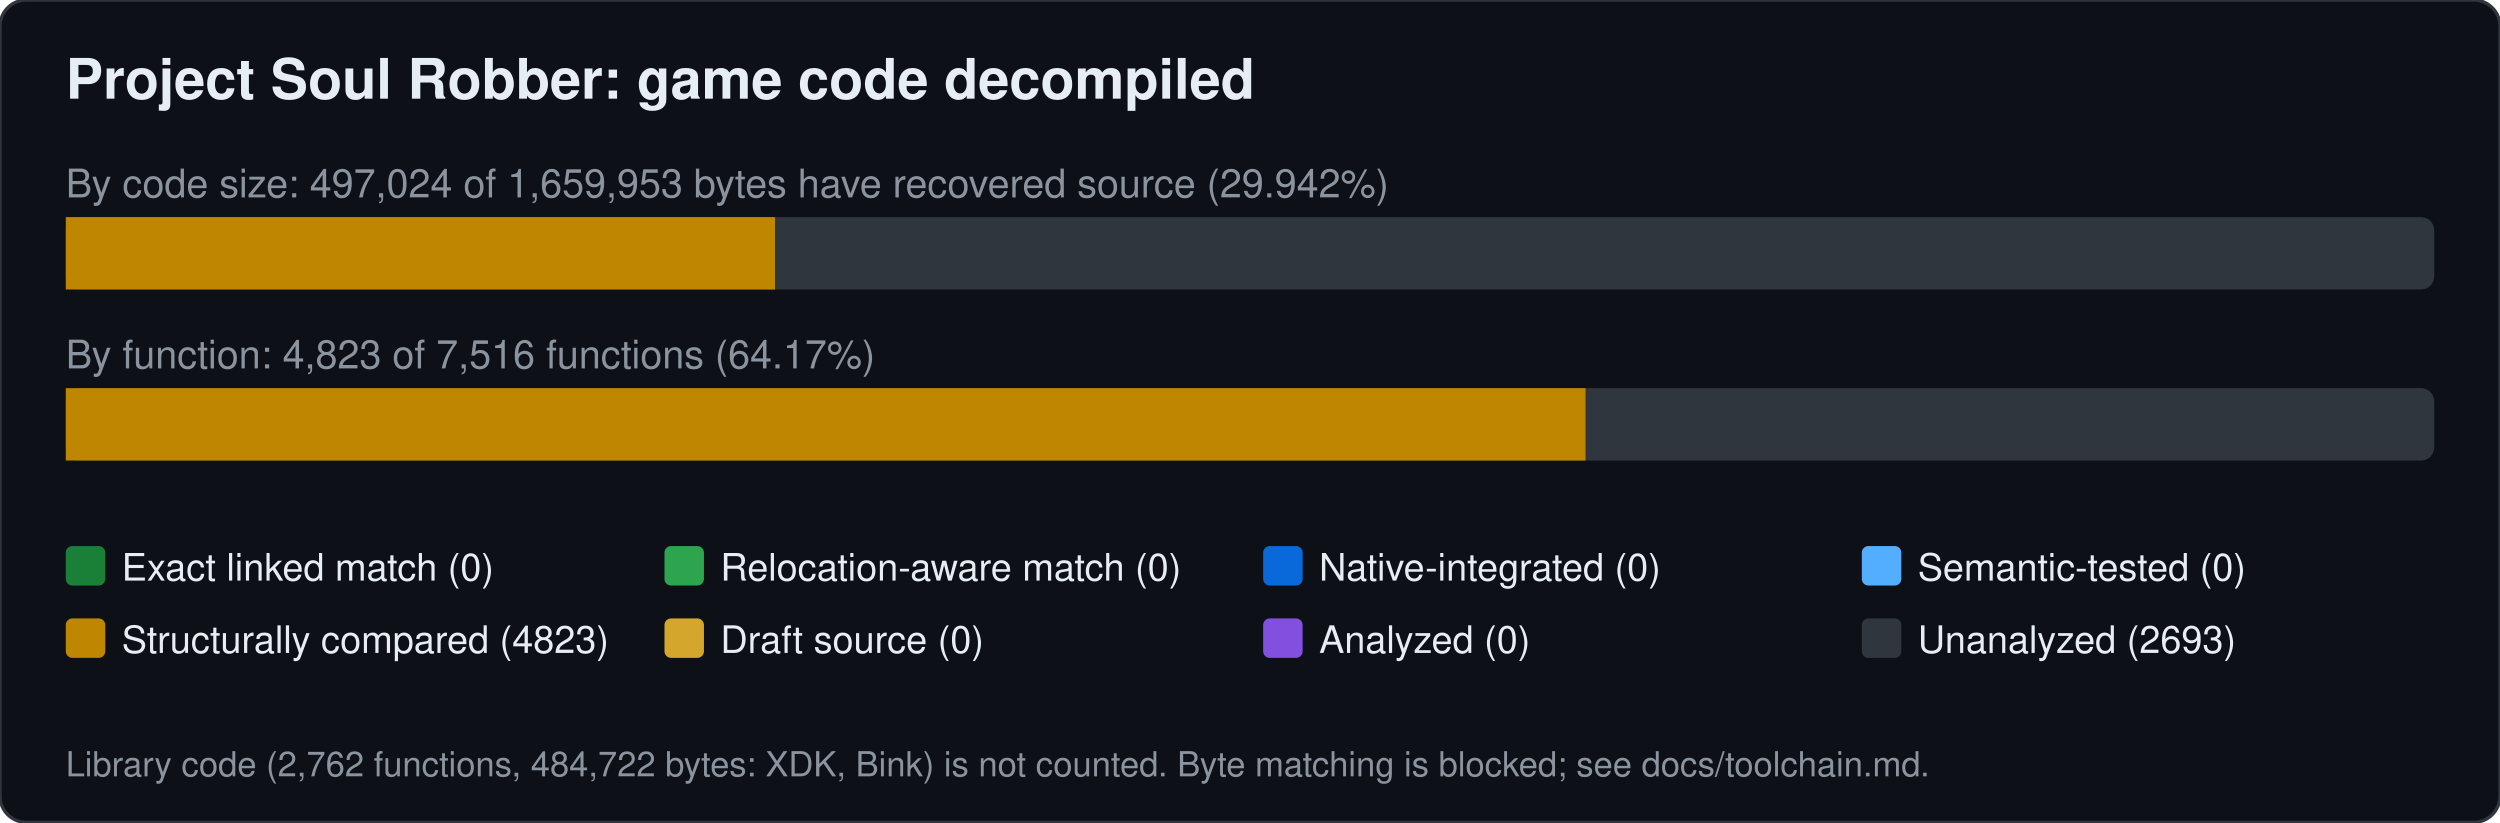
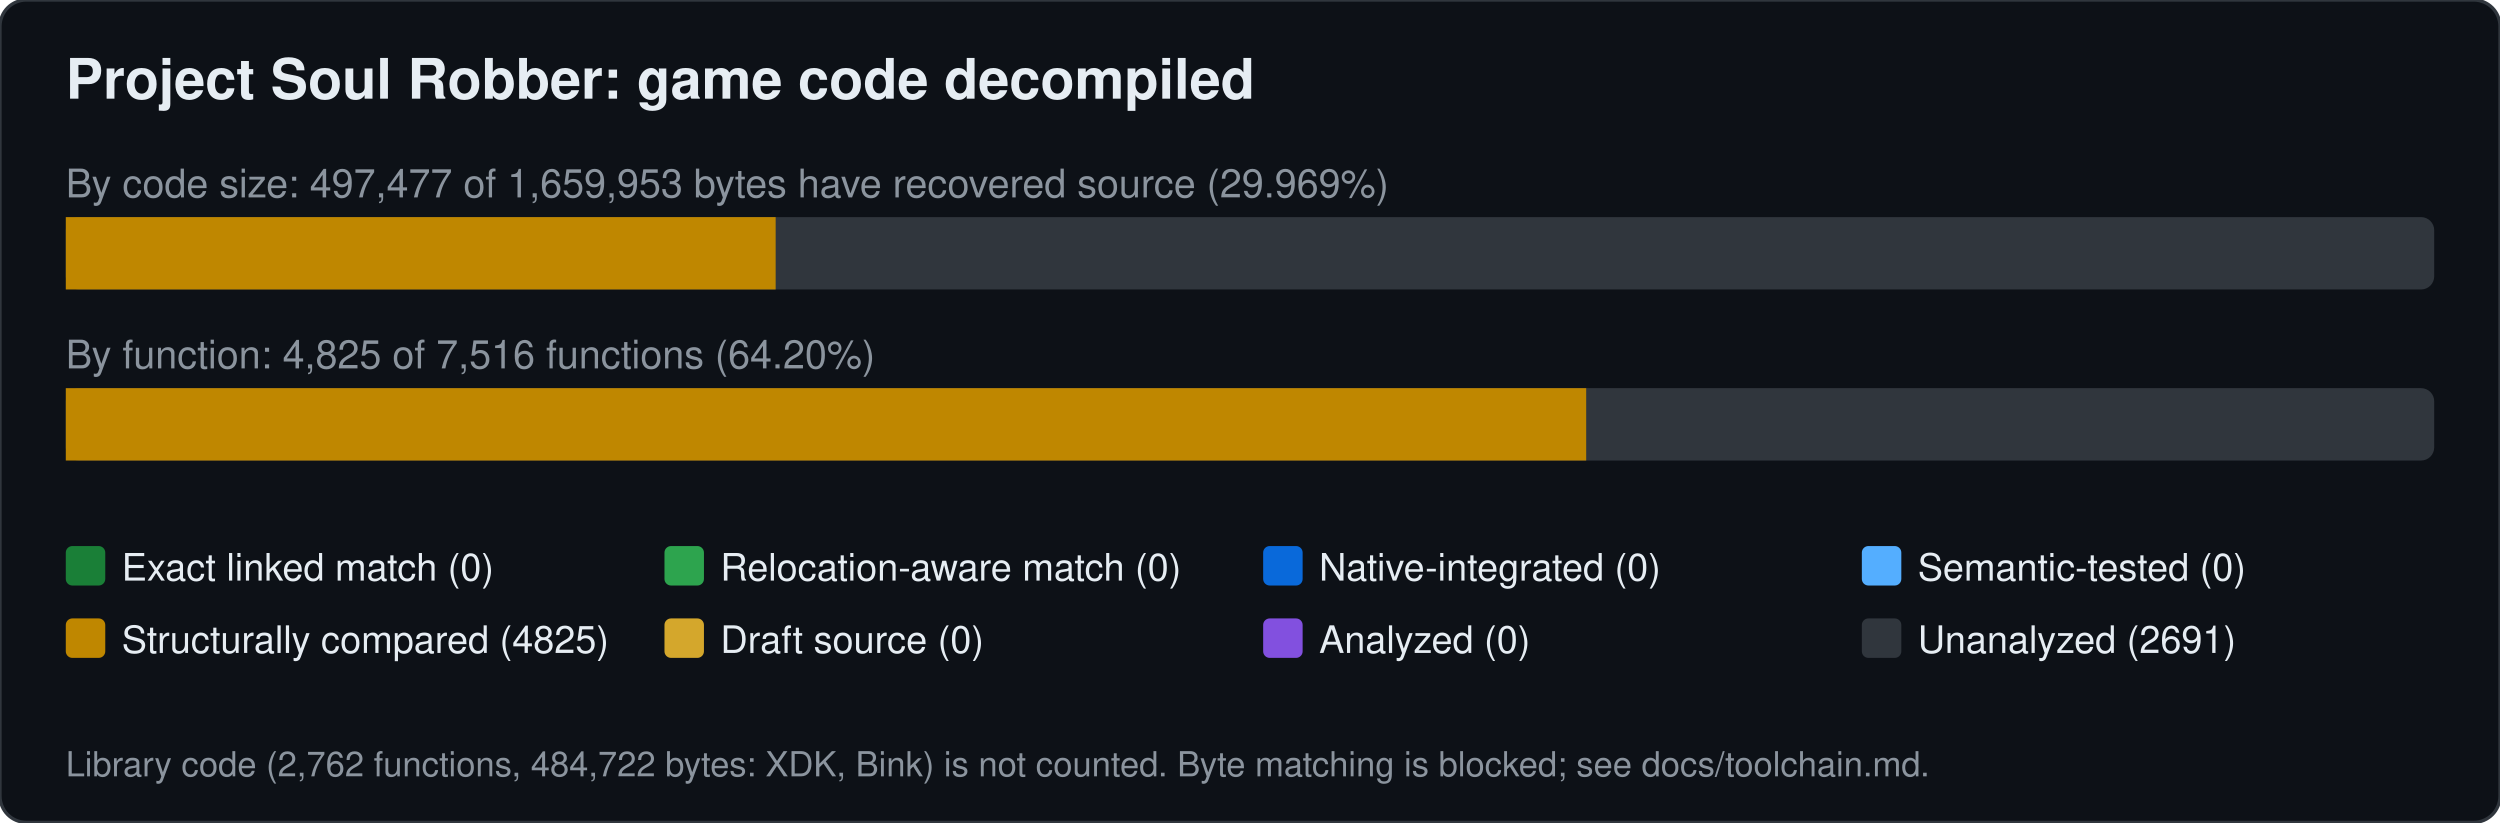
<svg xmlns="http://www.w3.org/2000/svg" width="760" height="250" viewBox="0 0 760 250" font-family="Segoe UI,Helvetica,Arial,sans-serif">
  <rect width="760" height="250" rx="8" fill="#0d1117" stroke="#30363d" />
  <text x="20" y="30" font-size="17" font-weight="600" fill="#e6edf3">Project Soul Robber: game code decompiled</text>
-   <text x="20" y="60" font-size="12" fill="#8b949e">By code size: 497,024 of 1,659,953 bytes have recovered source (29.942%)</text>
+   <text x="20" y="60" font-size="12" fill="#8b949e">By code size: 497,477 of 1,659,953 bytes have recovered source (29.969%)</text>
  <rect x="20" y="66" width="720" height="22" rx="4" fill="#30363d" />
-   <rect x="20.0" y="66" width="215.6" height="22" fill="#bf8700" />
-   <text x="20" y="112" font-size="12" fill="#8b949e">By function: 4,823 of 7,516 functions (64.17%)</text>
+   <rect x="20.0" y="66" width="215.8" height="22" fill="#bf8700" />
+   <text x="20" y="112" font-size="12" fill="#8b949e">By function: 4,825 of 7,516 functions (64.20%)</text>
  <rect x="20" y="118" width="720" height="22" rx="4" fill="#30363d" />
-   <rect x="20.0" y="118" width="462.0" height="22" fill="#bf8700" />
+   <rect x="20.0" y="118" width="462.2" height="22" fill="#bf8700" />
  <rect x="20" y="166" width="12" height="12" rx="2" fill="#1a7f37" />
  <text x="37" y="176.5" font-size="11.5" fill="#e6edf3">Exact linked match (0)</text>
  <rect x="202" y="166" width="12" height="12" rx="2" fill="#2da44e" />
  <text x="219" y="176.5" font-size="11.5" fill="#e6edf3">Relocation-aware match (0)</text>
  <rect x="384" y="166" width="12" height="12" rx="2" fill="#0969da" />
  <text x="401" y="176.5" font-size="11.5" fill="#e6edf3">Native-integrated (0)</text>
  <rect x="566" y="166" width="12" height="12" rx="2" fill="#54aeff" />
  <text x="583" y="176.5" font-size="11.5" fill="#e6edf3">Semantic-tested (0)</text>
  <rect x="20" y="188" width="12" height="12" rx="2" fill="#bf8700" />
-   <text x="37" y="198.5" font-size="11.5" fill="#e6edf3">Structurally compared (4823)</text>
+   <text x="37" y="198.5" font-size="11.5" fill="#e6edf3">Structurally compared (4825)</text>
  <rect x="202" y="188" width="12" height="12" rx="2" fill="#d4a72c" />
  <text x="219" y="198.5" font-size="11.5" fill="#e6edf3">Draft source (0)</text>
  <rect x="384" y="188" width="12" height="12" rx="2" fill="#8250df" />
  <text x="401" y="198.5" font-size="11.5" fill="#e6edf3">Analyzed (0)</text>
  <rect x="566" y="188" width="12" height="12" rx="2" fill="#30363d" />
-   <text x="583" y="198.5" font-size="11.5" fill="#e6edf3">Unanalyzed (2693)</text>
+   <text x="583" y="198.5" font-size="11.5" fill="#e6edf3">Unanalyzed (2691)</text>
  <text x="20" y="236" font-size="10.5" fill="#8b949e">Library code (2,762 functions, 484,722 bytes: XDK, Bink) is not counted. Byte matching is blocked; see docs/toolchain.md.</text>
</svg>
